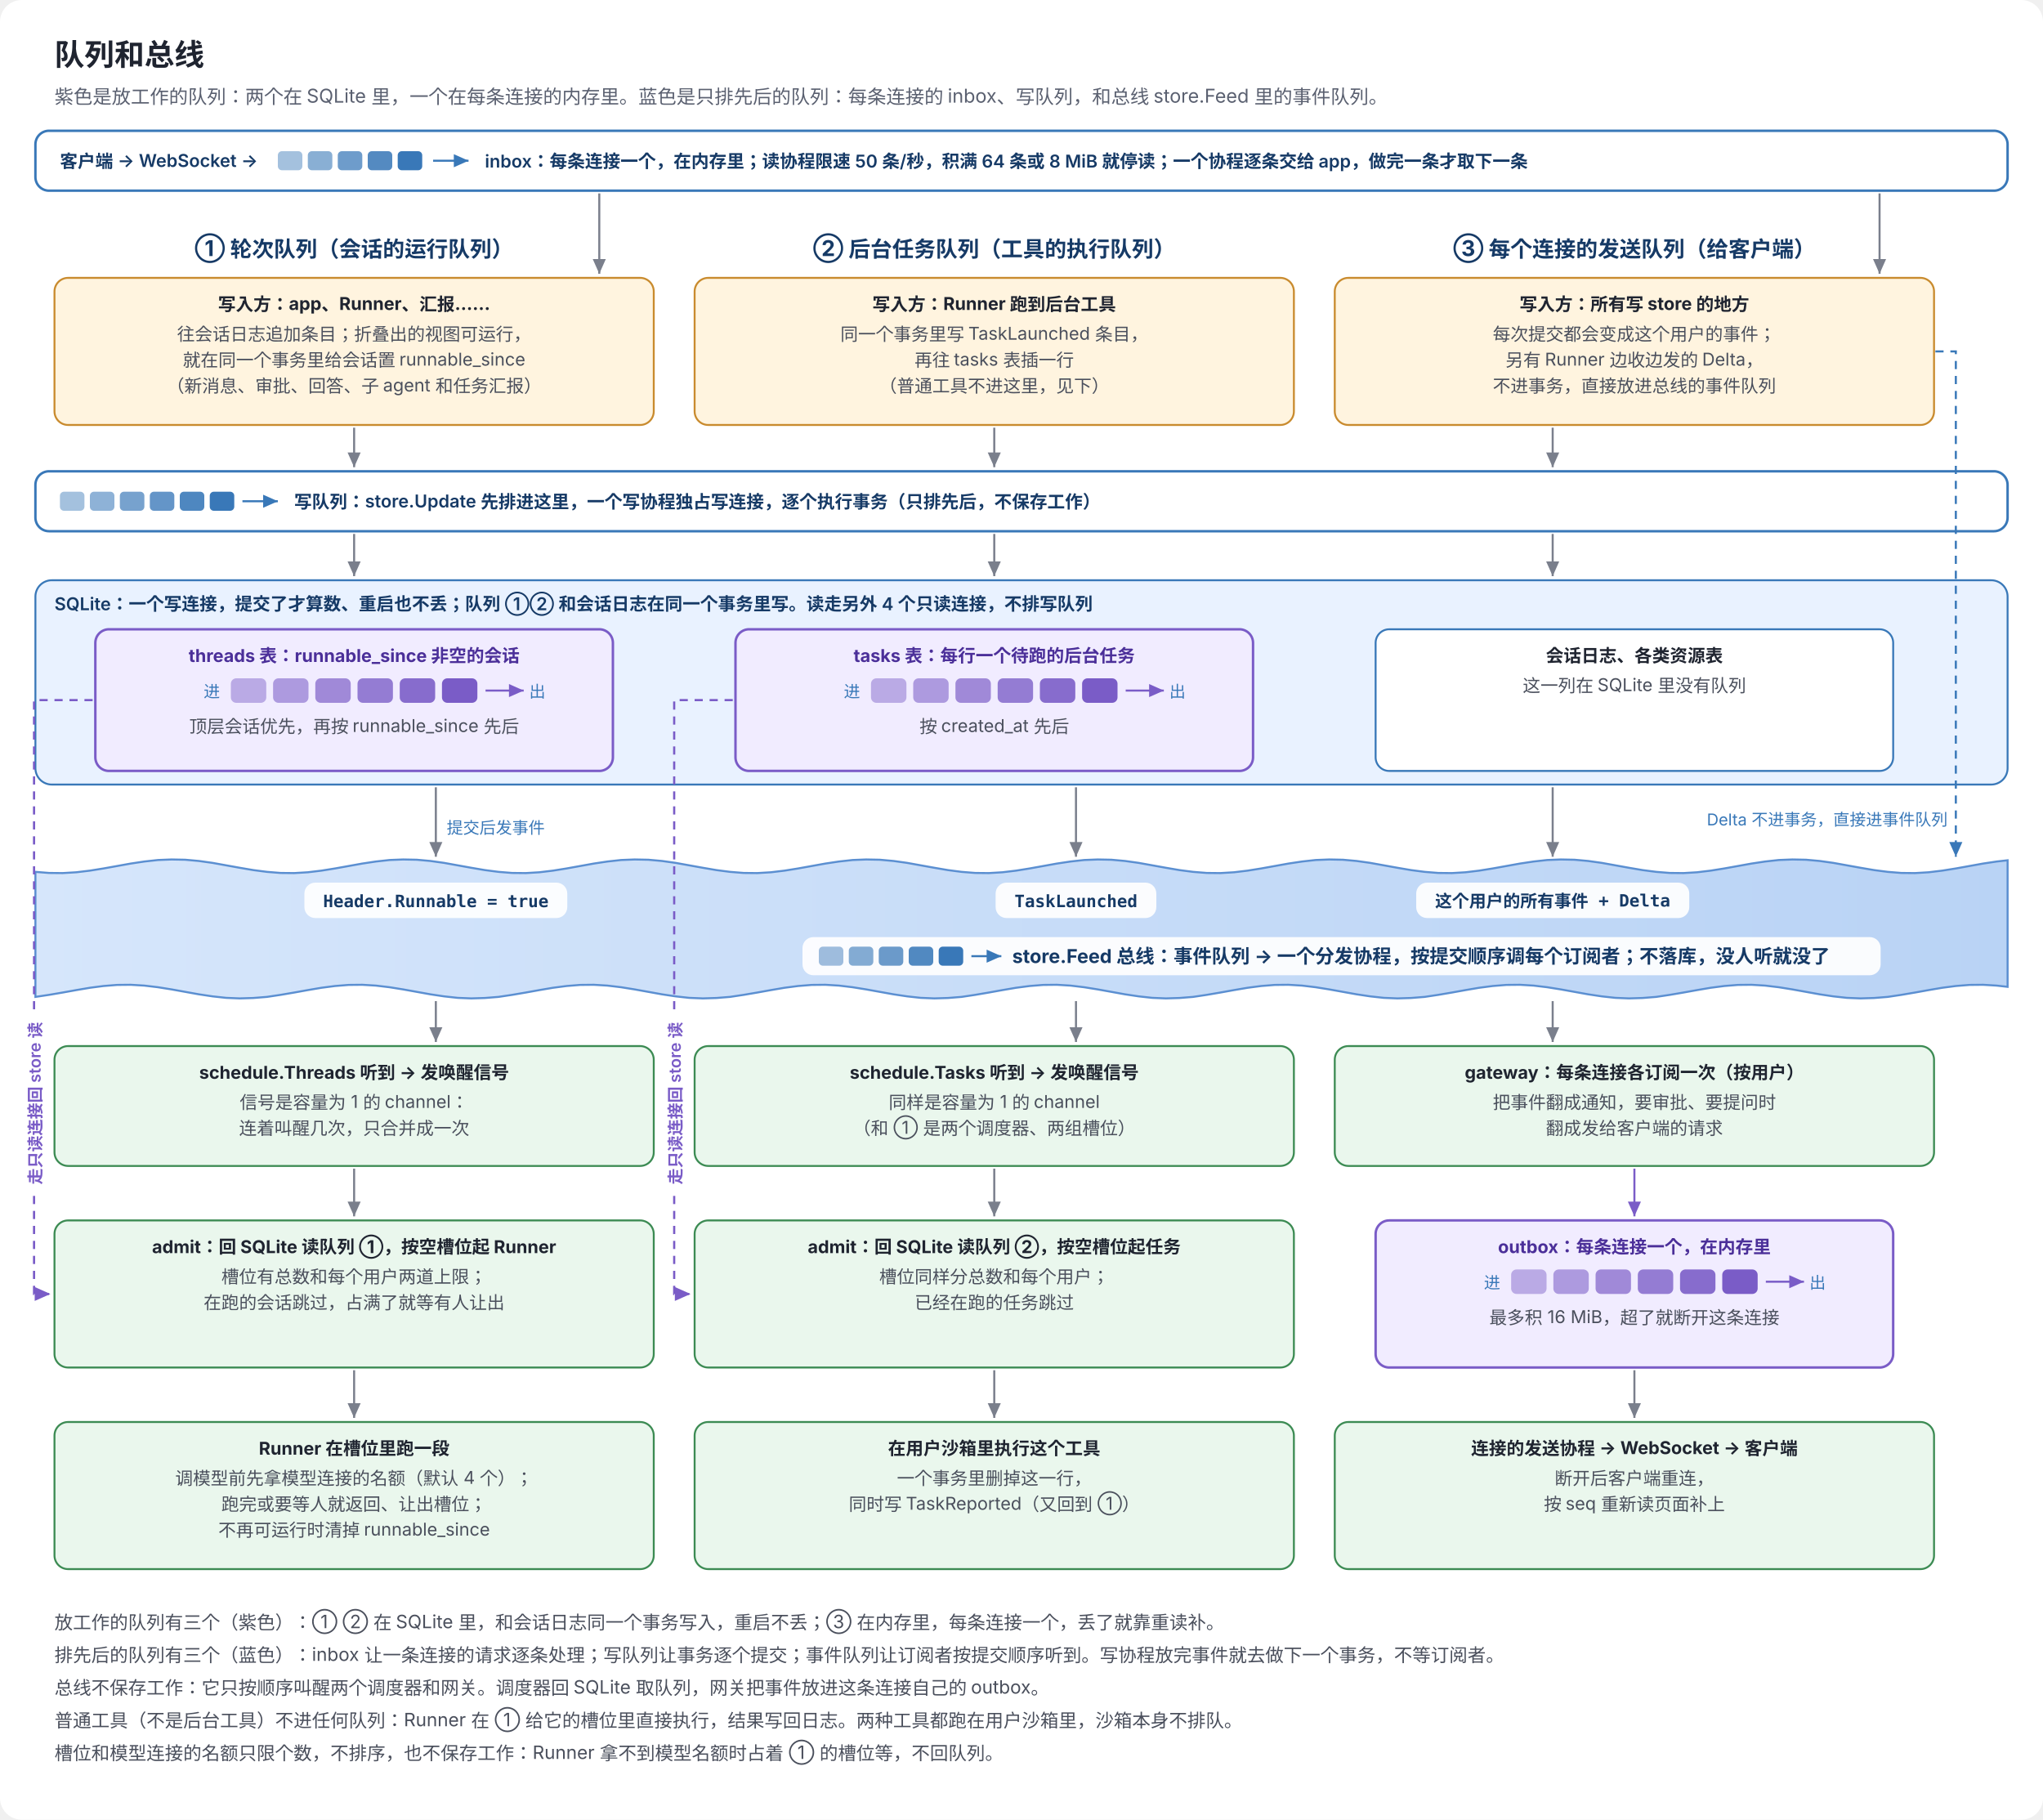
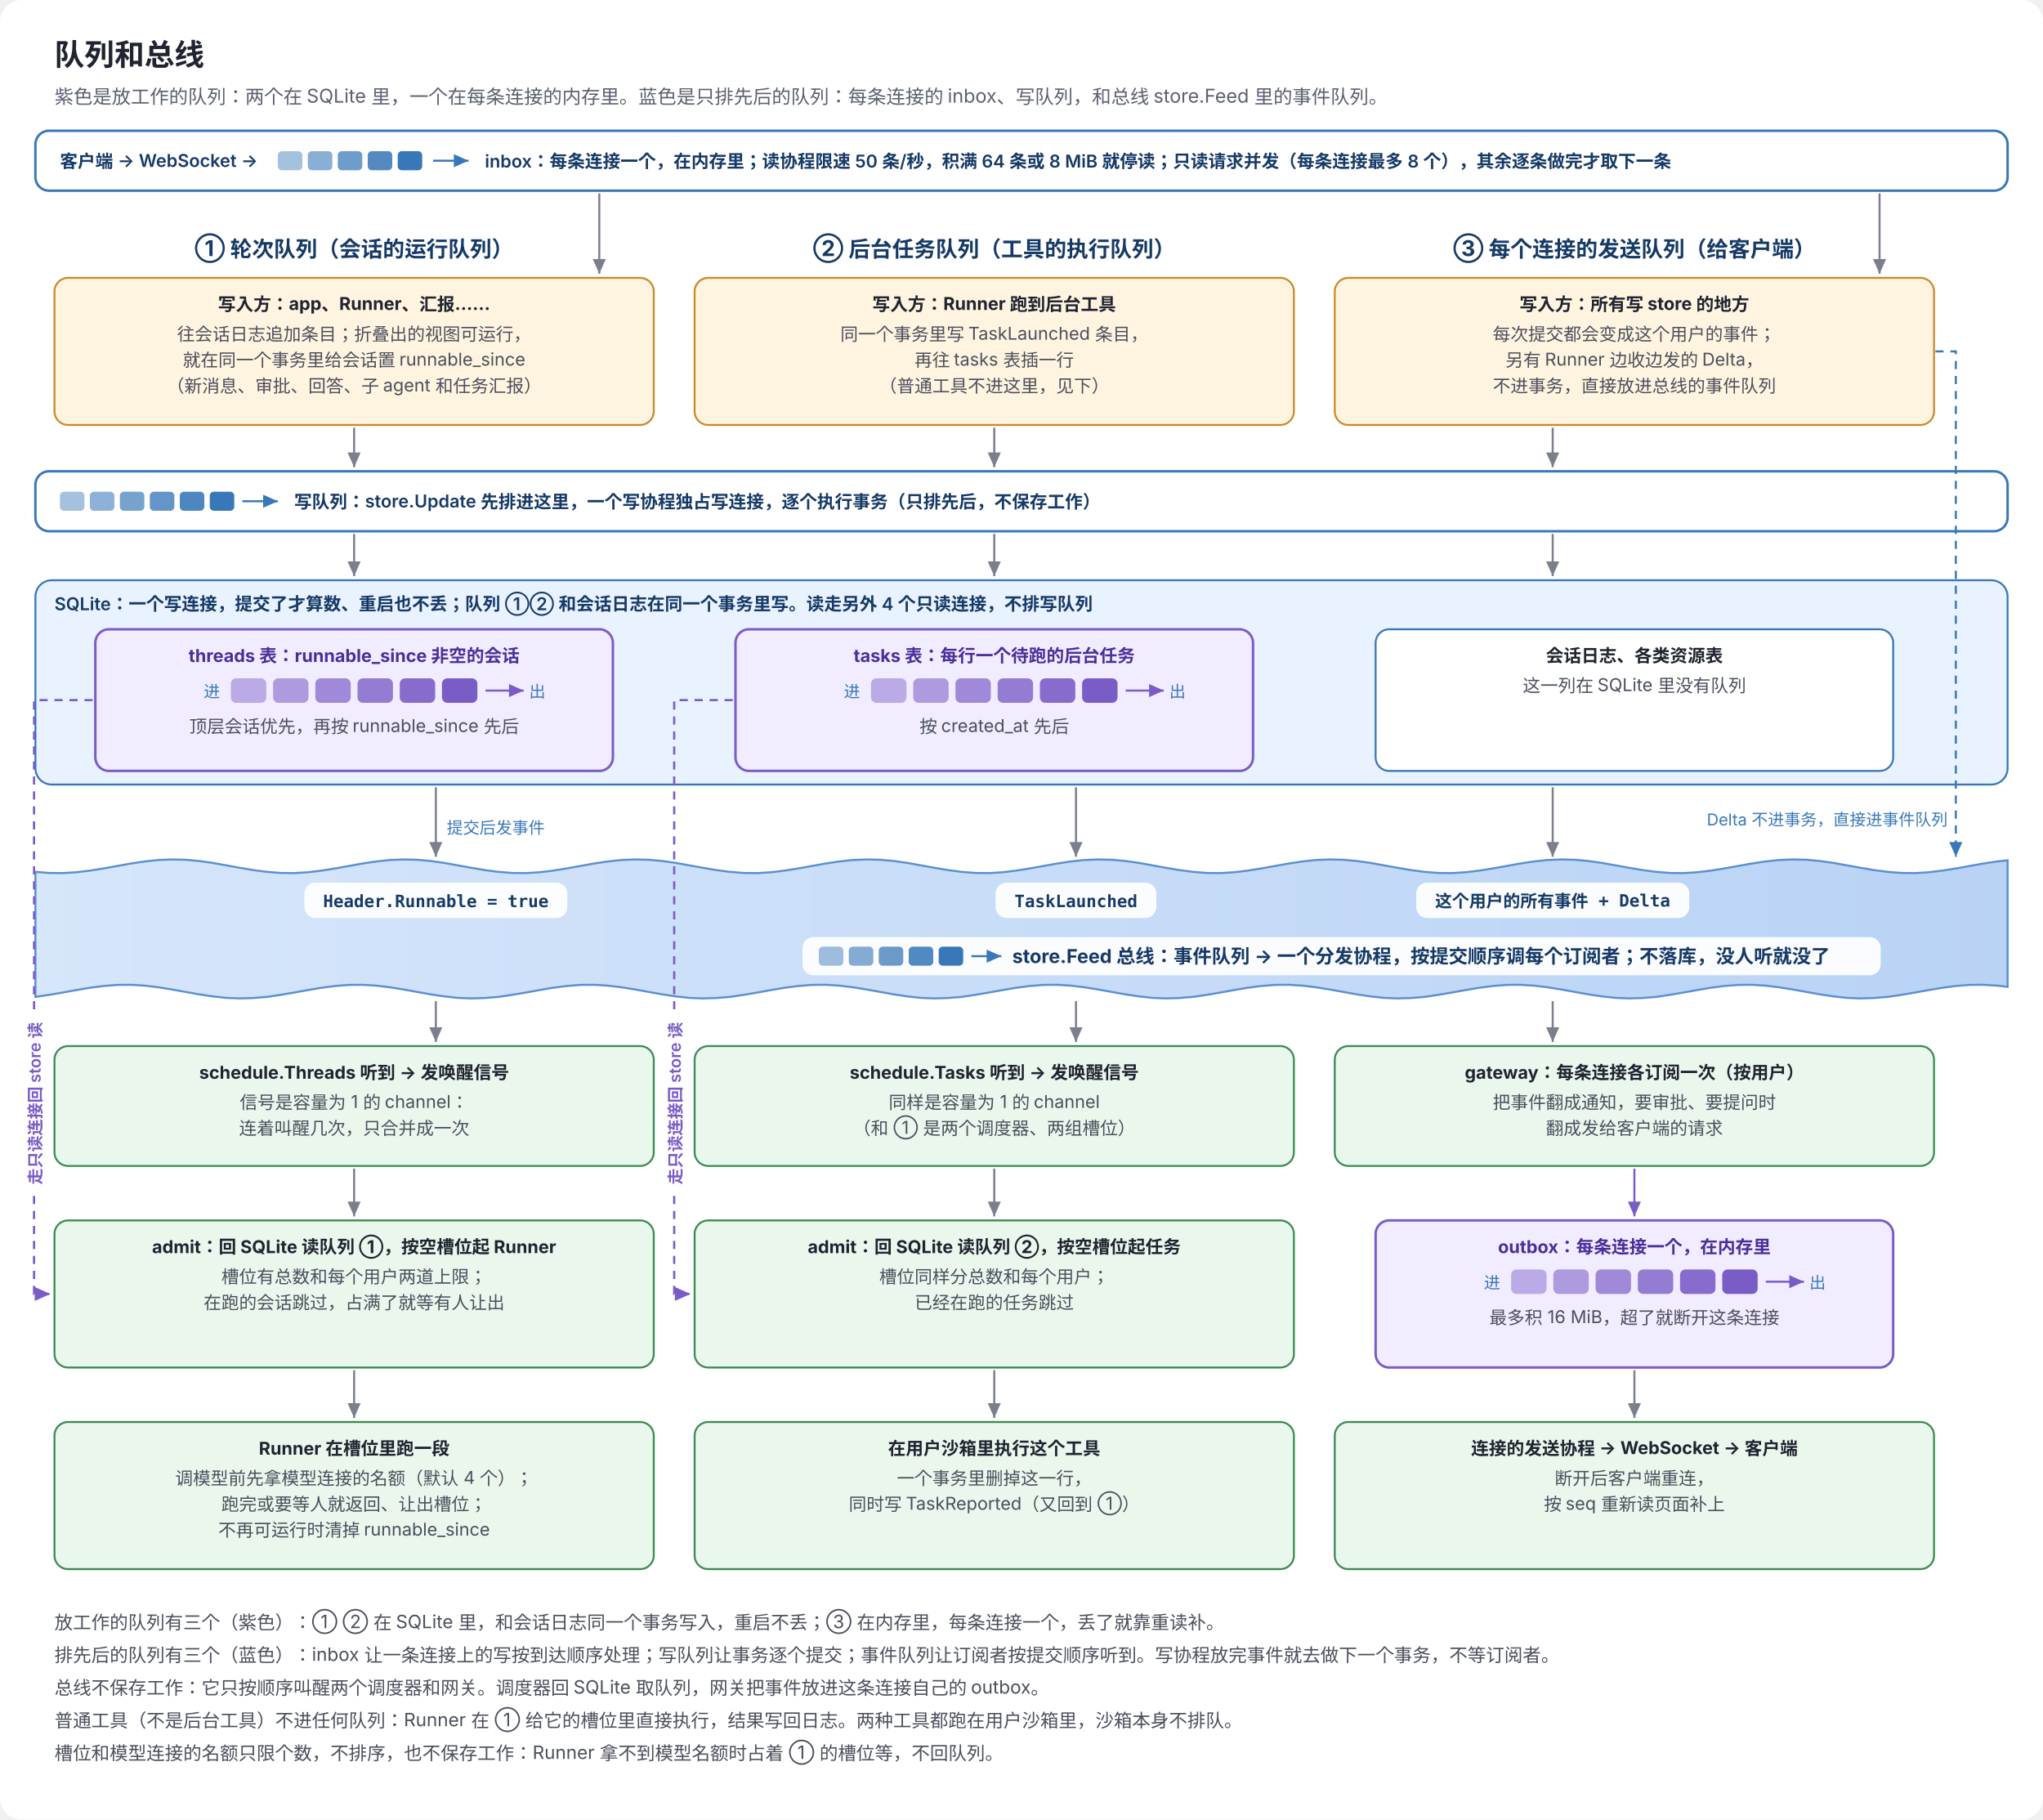
<svg xmlns="http://www.w3.org/2000/svg" viewBox="0 0 1500 1336" width="1500" height="1336">
  <defs>
    <marker id="a" viewBox="0 0 10 10" refX="9" refY="5" markerWidth="8" markerHeight="8" orient="auto">
      <path d="M0,1 L9,5 L0,9 z" fill="#7a7f8c" />
    </marker>
    <marker id="d" viewBox="0 0 10 10" refX="9" refY="5" markerWidth="8" markerHeight="8" orient="auto">
      <path d="M0,1 L9,5 L0,9 z" fill="#3978b8" />
    </marker>
    <marker id="q" viewBox="0 0 10 10" refX="9" refY="5" markerWidth="8" markerHeight="8" orient="auto">
      <path d="M0,1 L9,5 L0,9 z" fill="#7a5cc7" />
    </marker>
    <linearGradient id="river" x1="0" y1="0" x2="1" y2="0">
      <stop offset="0" stop-color="#d6e6fb" />
      <stop offset="1" stop-color="#b9d3f5" />
    </linearGradient>
  </defs>
  <style>text{font-family:-apple-system, "PingFang SC", "Helvetica Neue", "Microsoft YaHei", sans-serif;fill:#1f2430} .title{font-size:22px;font-weight:700} .sub{font-size:14px;fill:#5a6070} .head{font-size:16px;font-weight:700;fill:#163a66} .n{font-size:13px;font-weight:700} .q{font-size:13px;font-weight:700;fill:#4b2f99} .a{font-size:13px;fill:#4a4f5c} .qt{font-size:12px;font-weight:600;fill:#7a5cc7} .ev{font-family:ui-monospace, "SF Mono", Menlo, monospace;font-size:12.5px;font-weight:700;fill:#163a66} .st{font-size:13px;font-weight:600;fill:#163a66} .rv{font-size:14px;font-weight:700;fill:#163a66} .tiny{font-size:12px;fill:#3978b8} .note{font-size:13.5px;fill:#4a4f5c}</style>
  <rect width="1500" height="1336" rx="16" fill="#ffffff" />
  <text class="title" x="40" y="48">队列和总线</text>
  <text class="sub" x="40" y="76">紫色是放工作的队列：两个在 SQLite 里，一个在每条连接的内存里。蓝色是只排先后的队列：每条连接的 inbox、写队列，和总线 store.Feed 里的事件队列。</text>
  <rect x="26" y="96" width="1448" height="44" rx="10" fill="#ffffff" stroke="#3978b8" stroke-width="1.8" />
  <text class="st" x="44.0" y="123.0" text-anchor="start">客户端 → WebSocket →</text>
  <rect x="204.0" y="111" width="18" height="14" rx="3" fill="#3978b8" fill-opacity="0.46" />
  <rect x="226.0" y="111" width="18" height="14" rx="3" fill="#3978b8" fill-opacity="0.59" />
  <rect x="248.0" y="111" width="18" height="14" rx="3" fill="#3978b8" fill-opacity="0.73" />
  <rect x="270.0" y="111" width="18" height="14" rx="3" fill="#3978b8" fill-opacity="0.86" />
  <rect x="292.0" y="111" width="18" height="14" rx="3" fill="#3978b8" fill-opacity="1.00" />
  <path d="M318.0,118.0 L344.0,118.0" stroke="#3978b8" stroke-width="1.5" fill="none" marker-end="url(#d)" />
-   <text class="st" x="356.0" y="123.0" text-anchor="start">inbox：每条连接一个，在内存里；读协程限速 50 条/秒，积满 64 条或 8 MiB 就停读；一个协程逐条交给 app，做完一条才取下一条</text>
+   <text class="st" x="356.0" y="123.0" text-anchor="start">inbox：每条连接一个，在内存里；读协程限速 50 条/秒，积满 64 条或 8 MiB 就停读；只读请求并发（每条连接最多 8 个），其余逐条做完才取下一条</text>
  <path d="M440.0,142.0 L440.0,201.0" stroke="#7a7f8c" stroke-width="1.5" fill="none" marker-end="url(#a)" />
  <path d="M1380.0,142.0 L1380.0,201.0" stroke="#7a7f8c" stroke-width="1.5" fill="none" marker-end="url(#a)" />
  <g transform="translate(0 64)">
    <text class="head" x="260.0" y="124.0" text-anchor="middle">① 轮次队列（会话的运行队列）</text>
    <text class="head" x="730.0" y="124.0" text-anchor="middle">② 后台任务队列（工具的执行队列）</text>
    <text class="head" x="1200.0" y="124.0" text-anchor="middle">③ 每个连接的发送队列（给客户端）</text>
    <rect x="40" y="140" width="440" height="108" rx="10" fill="#fff4df" stroke="#c98b2e" stroke-width="1.4" />
    <text class="n" x="260.0" y="164.0" text-anchor="middle">写入方：app、Runner、汇报……</text>
    <text class="a" x="260.0" y="186.0" text-anchor="middle">往会话日志追加条目；折叠出的视图可运行，</text>
    <text class="a" x="260.0" y="205.0" text-anchor="middle">就在同一个事务里给会话置 runnable_since</text>
    <text class="a" x="260.0" y="224.0" text-anchor="middle">（新消息、审批、回答、子 agent 和任务汇报）</text>
    <rect x="510" y="140" width="440" height="108" rx="10" fill="#fff4df" stroke="#c98b2e" stroke-width="1.4" />
    <text class="n" x="730.0" y="164.0" text-anchor="middle">写入方：Runner 跑到后台工具</text>
    <text class="a" x="730.0" y="186.0" text-anchor="middle">同一个事务里写 TaskLaunched 条目，</text>
    <text class="a" x="730.0" y="205.0" text-anchor="middle">再往 tasks 表插一行</text>
    <text class="a" x="730.0" y="224.0" text-anchor="middle">（普通工具不进这里，见下）</text>
    <rect x="980" y="140" width="440" height="108" rx="10" fill="#fff4df" stroke="#c98b2e" stroke-width="1.4" />
    <text class="n" x="1200.0" y="164.0" text-anchor="middle">写入方：所有写 store 的地方</text>
    <text class="a" x="1200.0" y="186.0" text-anchor="middle">每次提交都会变成这个用户的事件；</text>
    <text class="a" x="1200.0" y="205.0" text-anchor="middle">另有 Runner 边收边发的 Delta，</text>
    <text class="a" x="1200.0" y="224.0" text-anchor="middle">不进事务，直接放进总线的事件队列</text>
    <rect x="26" y="282" width="1448" height="44" rx="10" fill="#ffffff" stroke="#3978b8" stroke-width="1.8" />
    <rect x="44.0" y="297" width="18" height="14" rx="3" fill="#3978b8" fill-opacity="0.46" />
    <rect x="66.0" y="297" width="18" height="14" rx="3" fill="#3978b8" fill-opacity="0.57" />
    <rect x="88.0" y="297" width="18" height="14" rx="3" fill="#3978b8" fill-opacity="0.68" />
    <rect x="110.0" y="297" width="18" height="14" rx="3" fill="#3978b8" fill-opacity="0.78" />
    <rect x="132.0" y="297" width="18" height="14" rx="3" fill="#3978b8" fill-opacity="0.89" />
    <rect x="154.0" y="297" width="18" height="14" rx="3" fill="#3978b8" fill-opacity="1.00" />
    <path d="M178.0,304.0 L204.0,304.0" stroke="#3978b8" stroke-width="1.5" fill="none" marker-end="url(#d)" />
    <text class="st" x="216.0" y="309.0" text-anchor="start">写队列：store.Update 先排进这里，一个写协程独占写连接，逐个执行事务（只排先后，不保存工作）</text>
    <path d="M260.0,250.0 L260.0,279.0" stroke="#7a7f8c" stroke-width="1.5" fill="none" marker-end="url(#a)" />
    <path d="M730.0,250.0 L730.0,279.0" stroke="#7a7f8c" stroke-width="1.5" fill="none" marker-end="url(#a)" />
    <path d="M1140.0,250.0 L1140.0,279.0" stroke="#7a7f8c" stroke-width="1.5" fill="none" marker-end="url(#a)" />
    <path d="M260.0,328.0 L260.0,359.0" stroke="#7a7f8c" stroke-width="1.5" fill="none" marker-end="url(#a)" />
    <path d="M730.0,328.0 L730.0,359.0" stroke="#7a7f8c" stroke-width="1.5" fill="none" marker-end="url(#a)" />
    <path d="M1140.0,328.0 L1140.0,359.0" stroke="#7a7f8c" stroke-width="1.5" fill="none" marker-end="url(#a)" />
    <rect x="26" y="362" width="1448" height="150" rx="12" fill="#e9f2ff" stroke="#3978b8" stroke-width="1.4" />
    <text class="st" x="40.0" y="384.0" text-anchor="start">SQLite：一个写连接，提交了才算数、重启也不丢；队列 ①② 和会话日志在同一个事务里写。读走另外 4 个只读连接，不排写队列</text>
    <rect x="70" y="398" width="380" height="104" rx="10" fill="#f1ecff" stroke="#7a5cc7" stroke-width="1.8" />
    <text class="q" x="260.0" y="422.0" text-anchor="middle">threads 表：runnable_since 非空的会话</text>
    <rect x="169.5" y="434" width="26" height="18" rx="4" fill="#7a5cc7" fill-opacity="0.46" />
    <rect x="200.5" y="434" width="26" height="18" rx="4" fill="#7a5cc7" fill-opacity="0.57" />
    <rect x="231.5" y="434" width="26" height="18" rx="4" fill="#7a5cc7" fill-opacity="0.68" />
    <rect x="262.5" y="434" width="26" height="18" rx="4" fill="#7a5cc7" fill-opacity="0.78" />
    <rect x="293.5" y="434" width="26" height="18" rx="4" fill="#7a5cc7" fill-opacity="0.89" />
    <rect x="324.5" y="434" width="26" height="18" rx="4" fill="#7a5cc7" fill-opacity="1.00" />
    <path d="M356.5,443.0 L384.5,443.0" stroke="#7a5cc7" stroke-width="1.5" fill="none" marker-end="url(#q)" />
    <text class="tiny" x="161.5" y="448.0" text-anchor="end">进</text>
    <text class="tiny" x="388.5" y="448.0" text-anchor="start">出</text>
    <text class="a" x="260.0" y="474.0" text-anchor="middle">顶层会话优先，再按 runnable_since 先后</text>
    <rect x="540" y="398" width="380" height="104" rx="10" fill="#f1ecff" stroke="#7a5cc7" stroke-width="1.8" />
    <text class="q" x="730.0" y="422.0" text-anchor="middle">tasks 表：每行一个待跑的后台任务</text>
    <rect x="639.5" y="434" width="26" height="18" rx="4" fill="#7a5cc7" fill-opacity="0.46" />
    <rect x="670.5" y="434" width="26" height="18" rx="4" fill="#7a5cc7" fill-opacity="0.57" />
    <rect x="701.5" y="434" width="26" height="18" rx="4" fill="#7a5cc7" fill-opacity="0.68" />
    <rect x="732.5" y="434" width="26" height="18" rx="4" fill="#7a5cc7" fill-opacity="0.78" />
    <rect x="763.5" y="434" width="26" height="18" rx="4" fill="#7a5cc7" fill-opacity="0.89" />
    <rect x="794.5" y="434" width="26" height="18" rx="4" fill="#7a5cc7" fill-opacity="1.00" />
    <path d="M826.5,443.0 L854.5,443.0" stroke="#7a5cc7" stroke-width="1.5" fill="none" marker-end="url(#q)" />
    <text class="tiny" x="631.5" y="448.0" text-anchor="end">进</text>
    <text class="tiny" x="858.5" y="448.0" text-anchor="start">出</text>
    <text class="a" x="730.0" y="474.0" text-anchor="middle">按 created_at 先后</text>
    <rect x="1010" y="398" width="380" height="104" rx="10" fill="#ffffff" stroke="#3978b8" stroke-width="1.4" />
    <text class="n" x="1200.0" y="422.0" text-anchor="middle">会话日志、各类资源表</text>
    <text class="a" x="1200.0" y="444.0" text-anchor="middle">这一列在 SQLite 里没有队列</text>
    <path d="M26.0,576.1 L36.0,576.9 L46.0,577.0 L56.0,576.4 L66.0,575.2 L76.0,573.6 L86.0,571.8 L96.0,570.0 L106.0,568.5 L116.0,567.4 L126.0,567.0 L136.0,567.2 L146.0,568.1 L156.0,569.5 L166.0,571.3 L176.0,573.1 L186.0,574.8 L196.0,576.1 L206.0,576.9 L216.0,577.0 L226.0,576.4 L236.0,575.2 L246.0,573.6 L256.0,571.8 L266.0,570.0 L276.0,568.5 L286.0,567.4 L296.0,567.0 L306.0,567.2 L316.0,568.1 L326.0,569.5 L336.0,571.3 L346.0,573.1 L356.0,574.8 L366.0,576.1 L376.0,576.9 L386.0,577.0 L396.0,576.4 L406.0,575.2 L416.0,573.6 L426.0,571.8 L436.0,570.0 L446.0,568.5 L456.0,567.4 L466.0,567.0 L476.0,567.2 L486.0,568.1 L496.0,569.5 L506.0,571.3 L516.0,573.1 L526.0,574.8 L536.0,576.1 L546.0,576.9 L556.0,577.0 L566.0,576.4 L576.0,575.2 L586.0,573.6 L596.0,571.8 L606.0,570.0 L616.0,568.5 L626.0,567.4 L636.0,567.0 L646.0,567.2 L656.0,568.1 L666.0,569.5 L676.0,571.3 L686.0,573.1 L696.0,574.8 L706.0,576.1 L716.0,576.9 L726.0,577.0 L736.0,576.4 L746.0,575.2 L756.0,573.6 L766.0,571.8 L776.0,570.0 L786.0,568.5 L796.0,567.4 L806.0,567.0 L816.0,567.2 L826.0,568.1 L836.0,569.5 L846.0,571.3 L856.0,573.1 L866.0,574.8 L876.0,576.1 L886.0,576.9 L896.0,577.0 L906.0,576.4 L916.0,575.2 L926.0,573.6 L936.0,571.8 L946.0,570.0 L956.0,568.5 L966.0,567.4 L976.0,567.0 L986.0,567.2 L996.0,568.1 L1006.0,569.5 L1016.0,571.3 L1026.0,573.1 L1036.0,574.8 L1046.0,576.1 L1056.0,576.9 L1066.0,577.0 L1076.0,576.4 L1086.0,575.2 L1096.0,573.6 L1106.0,571.8 L1116.0,570.0 L1126.0,568.5 L1136.0,567.4 L1146.0,567.0 L1156.0,567.2 L1166.0,568.1 L1176.0,569.5 L1186.0,571.3 L1196.0,573.1 L1206.0,574.8 L1216.0,576.1 L1226.0,576.9 L1236.0,577.0 L1246.0,576.4 L1256.0,575.2 L1266.0,573.6 L1276.0,571.8 L1286.0,570.0 L1296.0,568.5 L1306.0,567.4 L1316.0,567.0 L1326.0,567.2 L1336.0,568.1 L1346.0,569.5 L1356.0,571.3 L1366.0,573.1 L1376.0,574.8 L1386.0,576.1 L1396.0,576.9 L1406.0,577.0 L1416.0,576.4 L1426.0,575.2 L1436.0,573.6 L1446.0,571.8 L1456.0,570.0 L1466.0,568.5 L1474.0,567.6 L1474.0,660.5 L1466.0,659.6 L1456.0,659.0 L1446.0,659.1 L1436.0,659.9 L1426.0,661.2 L1416.0,662.9 L1406.0,664.7 L1396.0,666.4 L1386.0,667.9 L1376.0,668.7 L1366.0,669.0 L1356.0,668.6 L1346.0,667.5 L1336.0,666.0 L1326.0,664.2 L1316.0,662.4 L1306.0,660.8 L1296.0,659.6 L1286.0,659.0 L1276.0,659.1 L1266.0,659.9 L1256.0,661.2 L1246.0,662.9 L1236.0,664.7 L1226.0,666.4 L1216.0,667.9 L1206.0,668.7 L1196.0,669.0 L1186.0,668.6 L1176.0,667.5 L1166.0,666.0 L1156.0,664.2 L1146.0,662.4 L1136.0,660.8 L1126.0,659.6 L1116.0,659.0 L1106.0,659.1 L1096.0,659.9 L1086.0,661.2 L1076.0,662.9 L1066.0,664.7 L1056.0,666.4 L1046.0,667.9 L1036.0,668.7 L1026.0,669.0 L1016.0,668.6 L1006.0,667.5 L996.0,666.0 L986.0,664.2 L976.0,662.4 L966.0,660.8 L956.0,659.6 L946.0,659.0 L936.0,659.1 L926.0,659.9 L916.0,661.2 L906.0,662.9 L896.0,664.7 L886.0,666.4 L876.0,667.9 L866.0,668.7 L856.0,669.0 L846.0,668.6 L836.0,667.5 L826.0,666.0 L816.0,664.2 L806.0,662.4 L796.0,660.8 L786.0,659.6 L776.0,659.0 L766.0,659.1 L756.0,659.9 L746.0,661.2 L736.0,662.9 L726.0,664.7 L716.0,666.4 L706.0,667.9 L696.0,668.7 L686.0,669.0 L676.0,668.6 L666.0,667.5 L656.0,666.0 L646.0,664.2 L636.0,662.4 L626.0,660.8 L616.0,659.6 L606.0,659.0 L596.0,659.1 L586.0,659.9 L576.0,661.2 L566.0,662.9 L556.0,664.7 L546.0,666.4 L536.0,667.9 L526.0,668.7 L516.0,669.0 L506.0,668.6 L496.0,667.5 L486.0,666.0 L476.0,664.2 L466.0,662.4 L456.0,660.8 L446.0,659.6 L436.0,659.0 L426.0,659.1 L416.0,659.9 L406.0,661.2 L396.0,662.9 L386.0,664.7 L376.0,666.4 L366.0,667.9 L356.0,668.7 L346.0,669.0 L336.0,668.6 L326.0,667.5 L316.0,666.0 L306.0,664.2 L296.0,662.4 L286.0,660.8 L276.0,659.6 L266.0,659.0 L256.0,659.1 L246.0,659.9 L236.0,661.2 L226.0,662.9 L216.0,664.7 L206.0,666.4 L196.0,667.9 L186.0,668.7 L176.0,669.0 L166.0,668.6 L156.0,667.5 L146.0,666.0 L136.0,664.2 L126.0,662.4 L116.0,660.8 L106.0,659.6 L96.0,659.0 L86.0,659.1 L76.0,659.9 L66.0,661.2 L56.0,662.9 L46.0,664.7 L36.0,666.4 L26.0,667.9 Z" fill="url(#river)" stroke="#5b8fd1" stroke-width="1.5" />
    <path d="M320.0,514.0 L320.0,565.0" stroke="#7a7f8c" stroke-width="1.5" fill="none" marker-end="url(#a)" />
    <path d="M790.0,514.0 L790.0,565.0" stroke="#7a7f8c" stroke-width="1.5" fill="none" marker-end="url(#a)" />
    <path d="M1140.0,514.0 L1140.0,565.0" stroke="#7a7f8c" stroke-width="1.5" fill="none" marker-end="url(#a)" />
    <text class="tiny" x="328.0" y="548.0" text-anchor="start">提交后发事件</text>
    <path d="M1421,194.0 L1436,194.0 L1436,565" stroke="#3978b8" stroke-width="1.5" fill="none" stroke-dasharray="6 5" marker-end="url(#d)" />
    <text class="tiny" x="1430.0" y="542.0" text-anchor="end">Delta 不进事务，直接进事件队列</text>
    <rect x="223.5" y="584" width="193.0" height="26" rx="8" fill="#ffffff" fill-opacity=".92" />
    <text class="ev" x="320.0" y="602.0" text-anchor="middle">Header.Runnable = true</text>
    <rect x="731.0" y="584" width="118.0" height="26" rx="8" fill="#ffffff" fill-opacity=".92" />
    <text class="ev" x="790.0" y="602.0" text-anchor="middle">TaskLaunched</text>
    <rect x="1039.8" y="584" width="200.5" height="26" rx="8" fill="#ffffff" fill-opacity=".92" />
    <text class="ev" x="1140.0" y="602.0" text-anchor="middle">这个用户的所有事件 + Delta</text>
    <rect x="589.2" y="624" width="791.6" height="28" rx="8" fill="#ffffff" fill-opacity=".92" />
    <rect x="601.2" y="631" width="18" height="14" rx="3" fill="#3978b8" fill-opacity="0.48" />
    <rect x="623.2" y="631" width="18" height="14" rx="3" fill="#3978b8" fill-opacity="0.61" />
    <rect x="645.2" y="631" width="18" height="14" rx="3" fill="#3978b8" fill-opacity="0.74" />
    <rect x="667.2" y="631" width="18" height="14" rx="3" fill="#3978b8" fill-opacity="0.87" />
    <rect x="689.2" y="631" width="18" height="14" rx="3" fill="#3978b8" fill-opacity="1.00" />
    <path d="M713.2,638.0 L735.2,638.0" stroke="#3978b8" stroke-width="1.5" fill="none" marker-end="url(#d)" />
    <text class="rv" x="743.2" y="643.0" text-anchor="start">store.Feed 总线：事件队列 → 一个分发协程，按提交顺序调每个订阅者；不落库，没人听就没了</text>
    <rect x="40" y="704" width="440" height="88" rx="10" fill="#eaf7ed" stroke="#3c8b53" stroke-width="1.4" />
    <text class="n" x="260.0" y="728.0" text-anchor="middle">schedule.Threads 听到 → 发唤醒信号</text>
    <text class="a" x="260.0" y="750.0" text-anchor="middle">信号是容量为 1 的 channel：</text>
    <text class="a" x="260.0" y="769.0" text-anchor="middle">连着叫醒几次，只合并成一次</text>
    <rect x="510" y="704" width="440" height="88" rx="10" fill="#eaf7ed" stroke="#3c8b53" stroke-width="1.4" />
    <text class="n" x="730.0" y="728.0" text-anchor="middle">schedule.Tasks 听到 → 发唤醒信号</text>
    <text class="a" x="730.0" y="750.0" text-anchor="middle">同样是容量为 1 的 channel</text>
    <text class="a" x="730.0" y="769.0" text-anchor="middle">（和 ① 是两个调度器、两组槽位）</text>
    <rect x="980" y="704" width="440" height="88" rx="10" fill="#eaf7ed" stroke="#3c8b53" stroke-width="1.4" />
    <text class="n" x="1200.0" y="728.0" text-anchor="middle">gateway：每条连接各订阅一次（按用户）</text>
    <text class="a" x="1200.0" y="750.0" text-anchor="middle">把事件翻成通知，要审批、要提问时</text>
    <text class="a" x="1200.0" y="769.0" text-anchor="middle">翻成发给客户端的请求</text>
    <path d="M320.0,671.0 L320.0,701.0" stroke="#7a7f8c" stroke-width="1.5" fill="none" marker-end="url(#a)" />
    <path d="M790.0,671.0 L790.0,701.0" stroke="#7a7f8c" stroke-width="1.5" fill="none" marker-end="url(#a)" />
    <path d="M1140.0,671.0 L1140.0,701.0" stroke="#7a7f8c" stroke-width="1.5" fill="none" marker-end="url(#a)" />
    <rect x="40" y="832" width="440" height="108" rx="10" fill="#eaf7ed" stroke="#3c8b53" stroke-width="1.4" />
    <text class="n" x="260.0" y="856.0" text-anchor="middle">admit：回 SQLite 读队列 ①，按空槽位起 Runner</text>
    <text class="a" x="260.0" y="878.0" text-anchor="middle">槽位有总数和每个用户两道上限；</text>
    <text class="a" x="260.0" y="897.0" text-anchor="middle">在跑的会话跳过，占满了就等有人让出</text>
    <rect x="510" y="832" width="440" height="108" rx="10" fill="#eaf7ed" stroke="#3c8b53" stroke-width="1.4" />
    <text class="n" x="730.0" y="856.0" text-anchor="middle">admit：回 SQLite 读队列 ②，按空槽位起任务</text>
    <text class="a" x="730.0" y="878.0" text-anchor="middle">槽位同样分总数和每个用户；</text>
    <text class="a" x="730.0" y="897.0" text-anchor="middle">已经在跑的任务跳过</text>
    <rect x="1010" y="832" width="380" height="108" rx="10" fill="#f1ecff" stroke="#7a5cc7" stroke-width="1.8" />
    <text class="q" x="1200.0" y="856.0" text-anchor="middle">outbox：每条连接一个，在内存里</text>
    <rect x="1109.5" y="868" width="26" height="18" rx="4" fill="#7a5cc7" fill-opacity="0.46" />
    <rect x="1140.5" y="868" width="26" height="18" rx="4" fill="#7a5cc7" fill-opacity="0.57" />
    <rect x="1171.5" y="868" width="26" height="18" rx="4" fill="#7a5cc7" fill-opacity="0.68" />
    <rect x="1202.5" y="868" width="26" height="18" rx="4" fill="#7a5cc7" fill-opacity="0.78" />
    <rect x="1233.5" y="868" width="26" height="18" rx="4" fill="#7a5cc7" fill-opacity="0.89" />
    <rect x="1264.5" y="868" width="26" height="18" rx="4" fill="#7a5cc7" fill-opacity="1.00" />
    <path d="M1296.5,877.0 L1324.5,877.0" stroke="#7a5cc7" stroke-width="1.5" fill="none" marker-end="url(#q)" />
    <text class="tiny" x="1101.5" y="882.0" text-anchor="end">进</text>
    <text class="tiny" x="1328.5" y="882.0" text-anchor="start">出</text>
    <text class="a" x="1200.0" y="908.0" text-anchor="middle">最多积 16 MiB，超了就断开这条连接</text>
    <path d="M260.0,794.0 L260.0,829.0" stroke="#7a7f8c" stroke-width="1.5" fill="none" marker-end="url(#a)" />
    <path d="M730.0,794.0 L730.0,829.0" stroke="#7a7f8c" stroke-width="1.5" fill="none" marker-end="url(#a)" />
    <path d="M1200.0,794.0 L1200.0,829.0" stroke="#7a5cc7" stroke-width="1.5" fill="none" marker-end="url(#q)" />
    <path d="M68,450.0 L25,450.0 L25,886.0 L37,886.0" stroke="#7a5cc7" stroke-width="1.6" fill="none" stroke-dasharray="6 5" marker-end="url(#q)" />
    <rect x="15" y="680" width="20" height="132" rx="4" fill="#ffffff" />
    <text class="qt" x="25" y="746" text-anchor="middle" dominant-baseline="central" transform="rotate(-90 25 746)">走只读连接回 store 读</text>
    <path d="M538,450.0 L495,450.0 L495,886.0 L507,886.0" stroke="#7a5cc7" stroke-width="1.6" fill="none" stroke-dasharray="6 5" marker-end="url(#q)" />
    <rect x="485" y="680" width="20" height="132" rx="4" fill="#ffffff" />
    <text class="qt" x="495" y="746" text-anchor="middle" dominant-baseline="central" transform="rotate(-90 495 746)">走只读连接回 store 读</text>
    <rect x="40" y="980" width="440" height="108" rx="10" fill="#eaf7ed" stroke="#3c8b53" stroke-width="1.4" />
    <text class="n" x="260.0" y="1004.0" text-anchor="middle">Runner 在槽位里跑一段</text>
    <text class="a" x="260.0" y="1026.0" text-anchor="middle">调模型前先拿模型连接的名额（默认 4 个）；</text>
    <text class="a" x="260.0" y="1045.0" text-anchor="middle">跑完或要等人就返回、让出槽位；</text>
    <text class="a" x="260.0" y="1064.0" text-anchor="middle">不再可运行时清掉 runnable_since</text>
    <rect x="510" y="980" width="440" height="108" rx="10" fill="#eaf7ed" stroke="#3c8b53" stroke-width="1.4" />
    <text class="n" x="730.0" y="1004.0" text-anchor="middle">在用户沙箱里执行这个工具</text>
    <text class="a" x="730.0" y="1026.0" text-anchor="middle">一个事务里删掉这一行，</text>
    <text class="a" x="730.0" y="1045.0" text-anchor="middle">同时写 TaskReported（又回到 ①）</text>
    <rect x="980" y="980" width="440" height="108" rx="10" fill="#eaf7ed" stroke="#3c8b53" stroke-width="1.4" />
    <text class="n" x="1200.0" y="1004.0" text-anchor="middle">连接的发送协程 → WebSocket → 客户端</text>
    <text class="a" x="1200.0" y="1026.0" text-anchor="middle">断开后客户端重连，</text>
    <text class="a" x="1200.0" y="1045.0" text-anchor="middle">按 seq 重新读页面补上</text>
    <path d="M260.0,942.0 L260.0,977.0" stroke="#7a7f8c" stroke-width="1.5" fill="none" marker-end="url(#a)" />
    <path d="M730.0,942.0 L730.0,977.0" stroke="#7a7f8c" stroke-width="1.5" fill="none" marker-end="url(#a)" />
    <path d="M1200.0,942.0 L1200.0,977.0" stroke="#7a7f8c" stroke-width="1.5" fill="none" marker-end="url(#a)" />
    <text class="note" x="40.0" y="1132.0" text-anchor="start">放工作的队列有三个（紫色）：① ② 在 SQLite 里，和会话日志同一个事务写入，重启不丢；③ 在内存里，每条连接一个，丢了就靠重读补。</text>
-     <text class="note" x="40.0" y="1156.0" text-anchor="start">排先后的队列有三个（蓝色）：inbox 让一条连接的请求逐条处理；写队列让事务逐个提交；事件队列让订阅者按提交顺序听到。写协程放完事件就去做下一个事务，不等订阅者。</text>
+     <text class="note" x="40.0" y="1156.0" text-anchor="start">排先后的队列有三个（蓝色）：inbox 让一条连接上的写按到达顺序处理；写队列让事务逐个提交；事件队列让订阅者按提交顺序听到。写协程放完事件就去做下一个事务，不等订阅者。</text>
    <text class="note" x="40.0" y="1180.0" text-anchor="start">总线不保存工作：它只按顺序叫醒两个调度器和网关。调度器回 SQLite 取队列，网关把事件放进这条连接自己的 outbox。</text>
    <text class="note" x="40.0" y="1204.0" text-anchor="start">普通工具（不是后台工具）不进任何队列：Runner 在 ① 给它的槽位里直接执行，结果写回日志。两种工具都跑在用户沙箱里，沙箱本身不排队。</text>
    <text class="note" x="40.0" y="1228.0" text-anchor="start">槽位和模型连接的名额只限个数，不排序，也不保存工作：Runner 拿不到模型名额时占着 ① 的槽位等，不回队列。</text>
  </g>
</svg>
